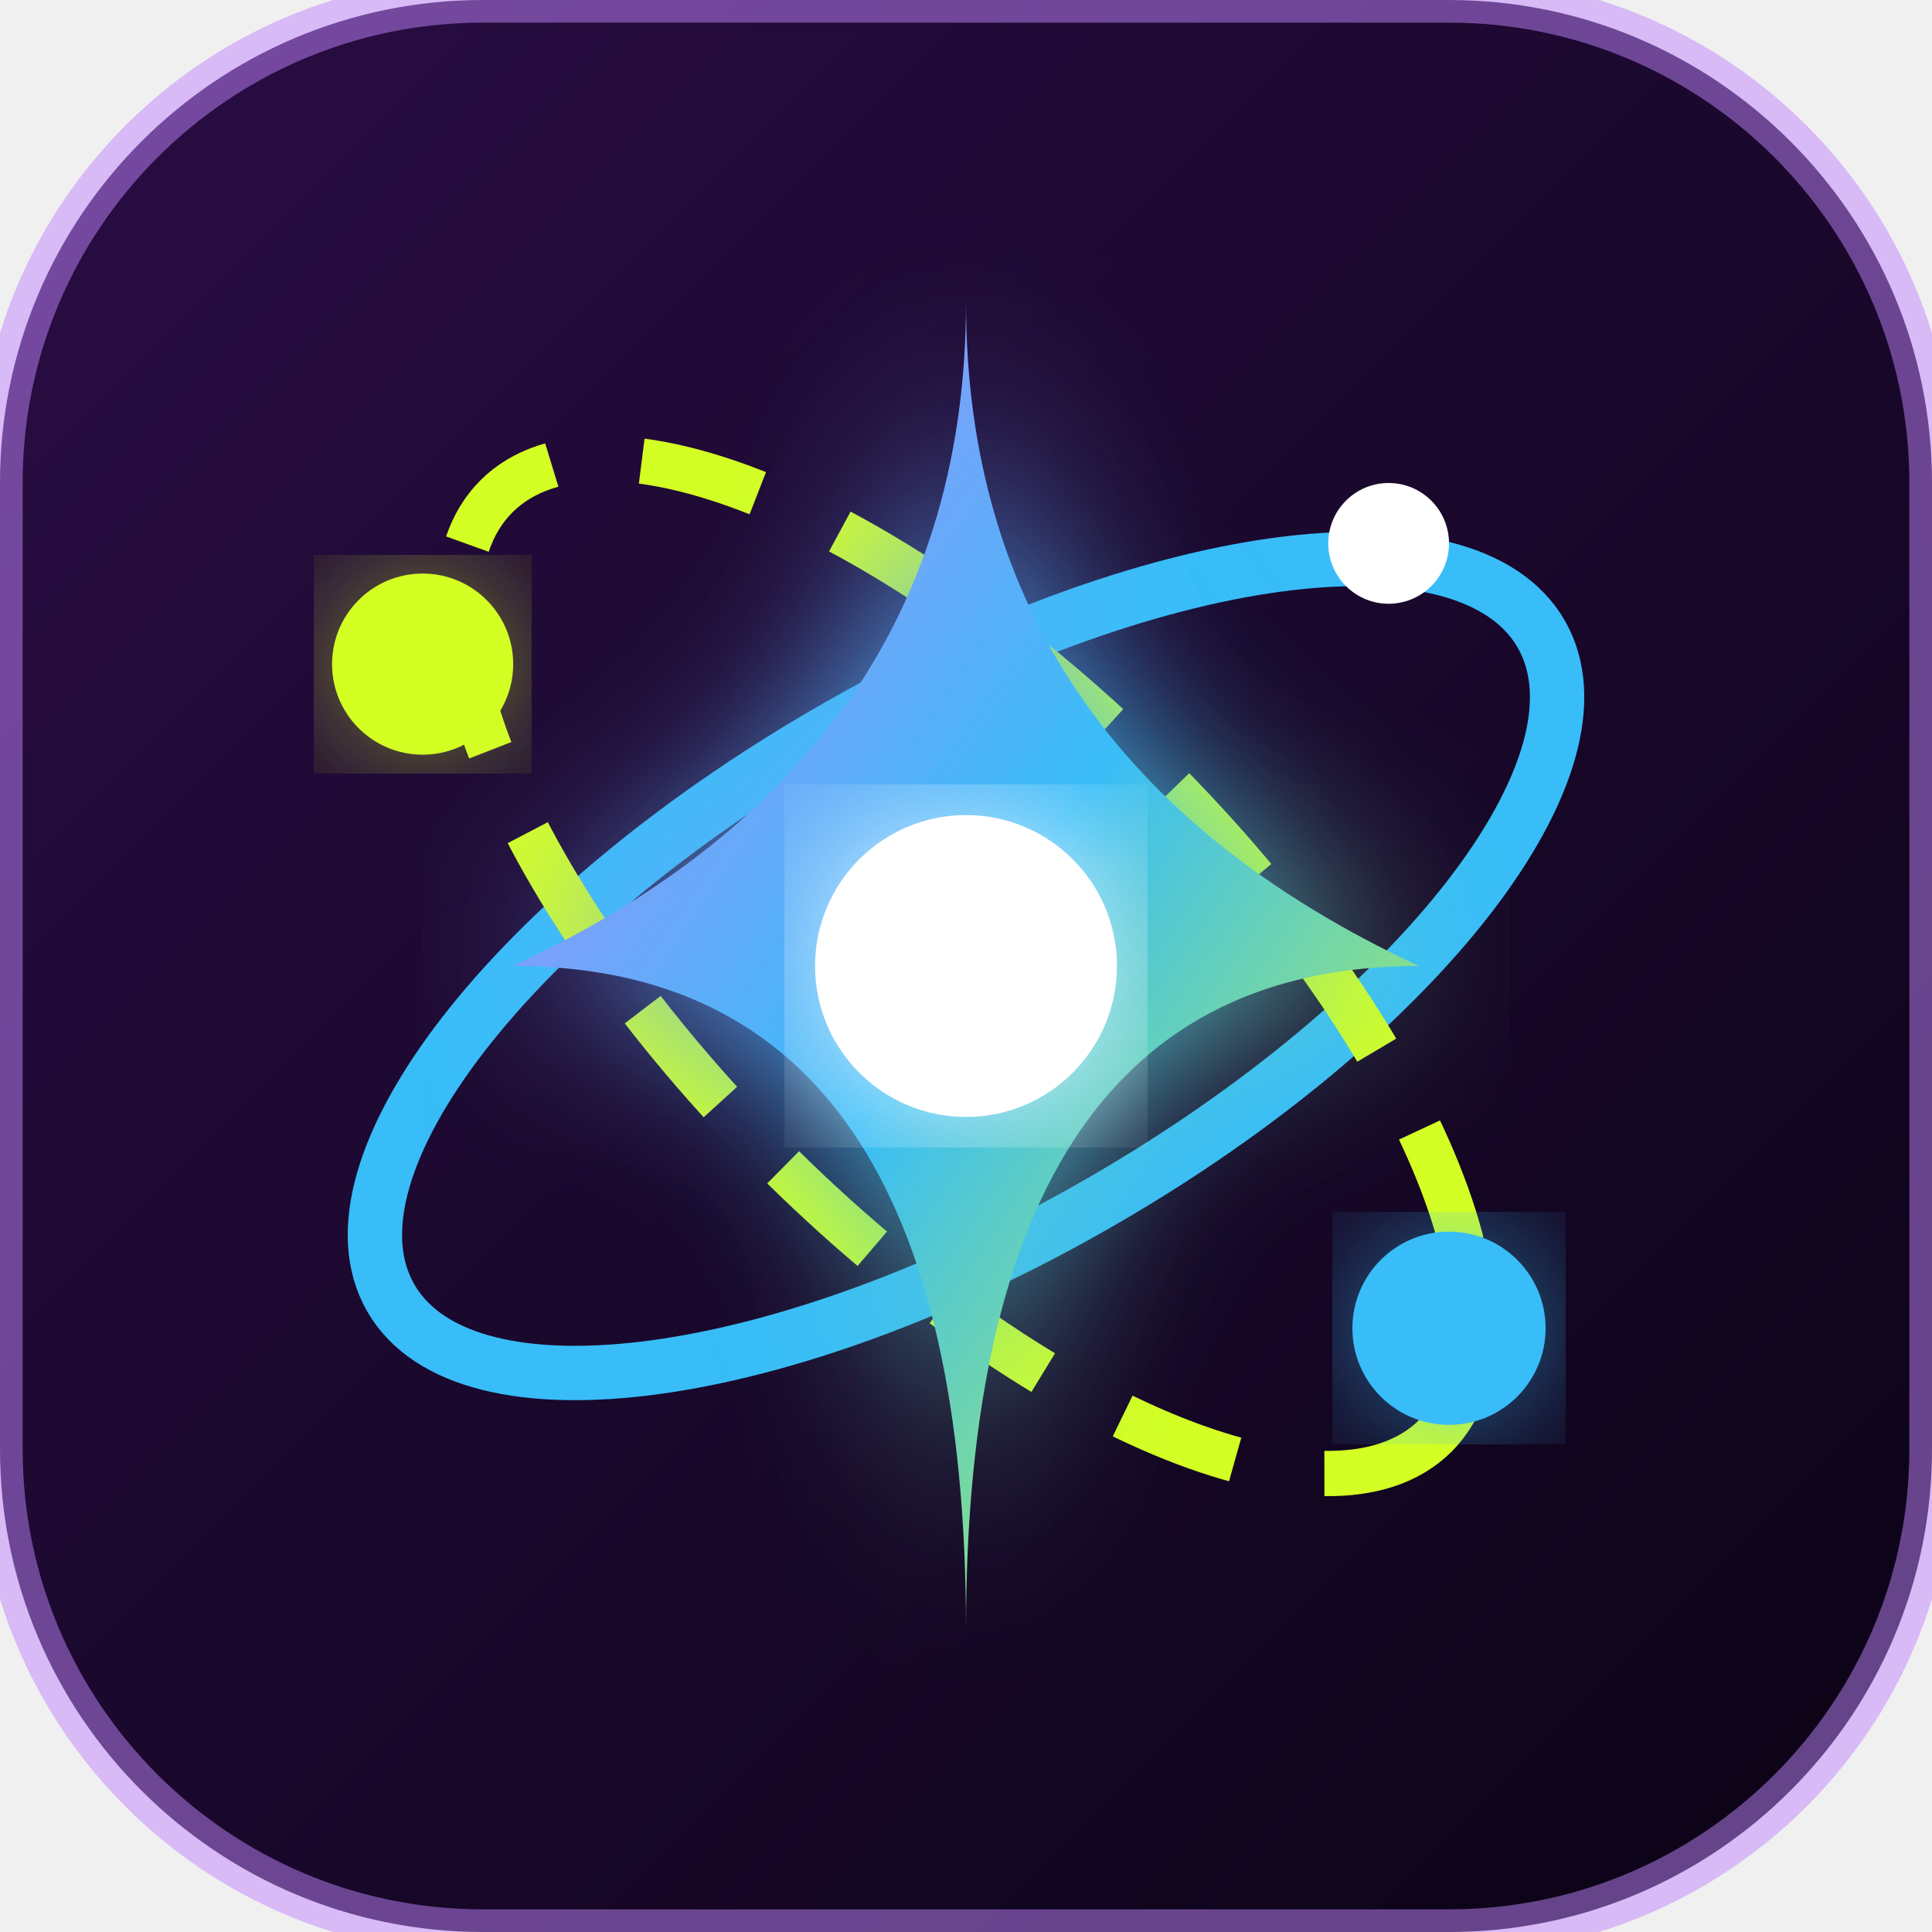
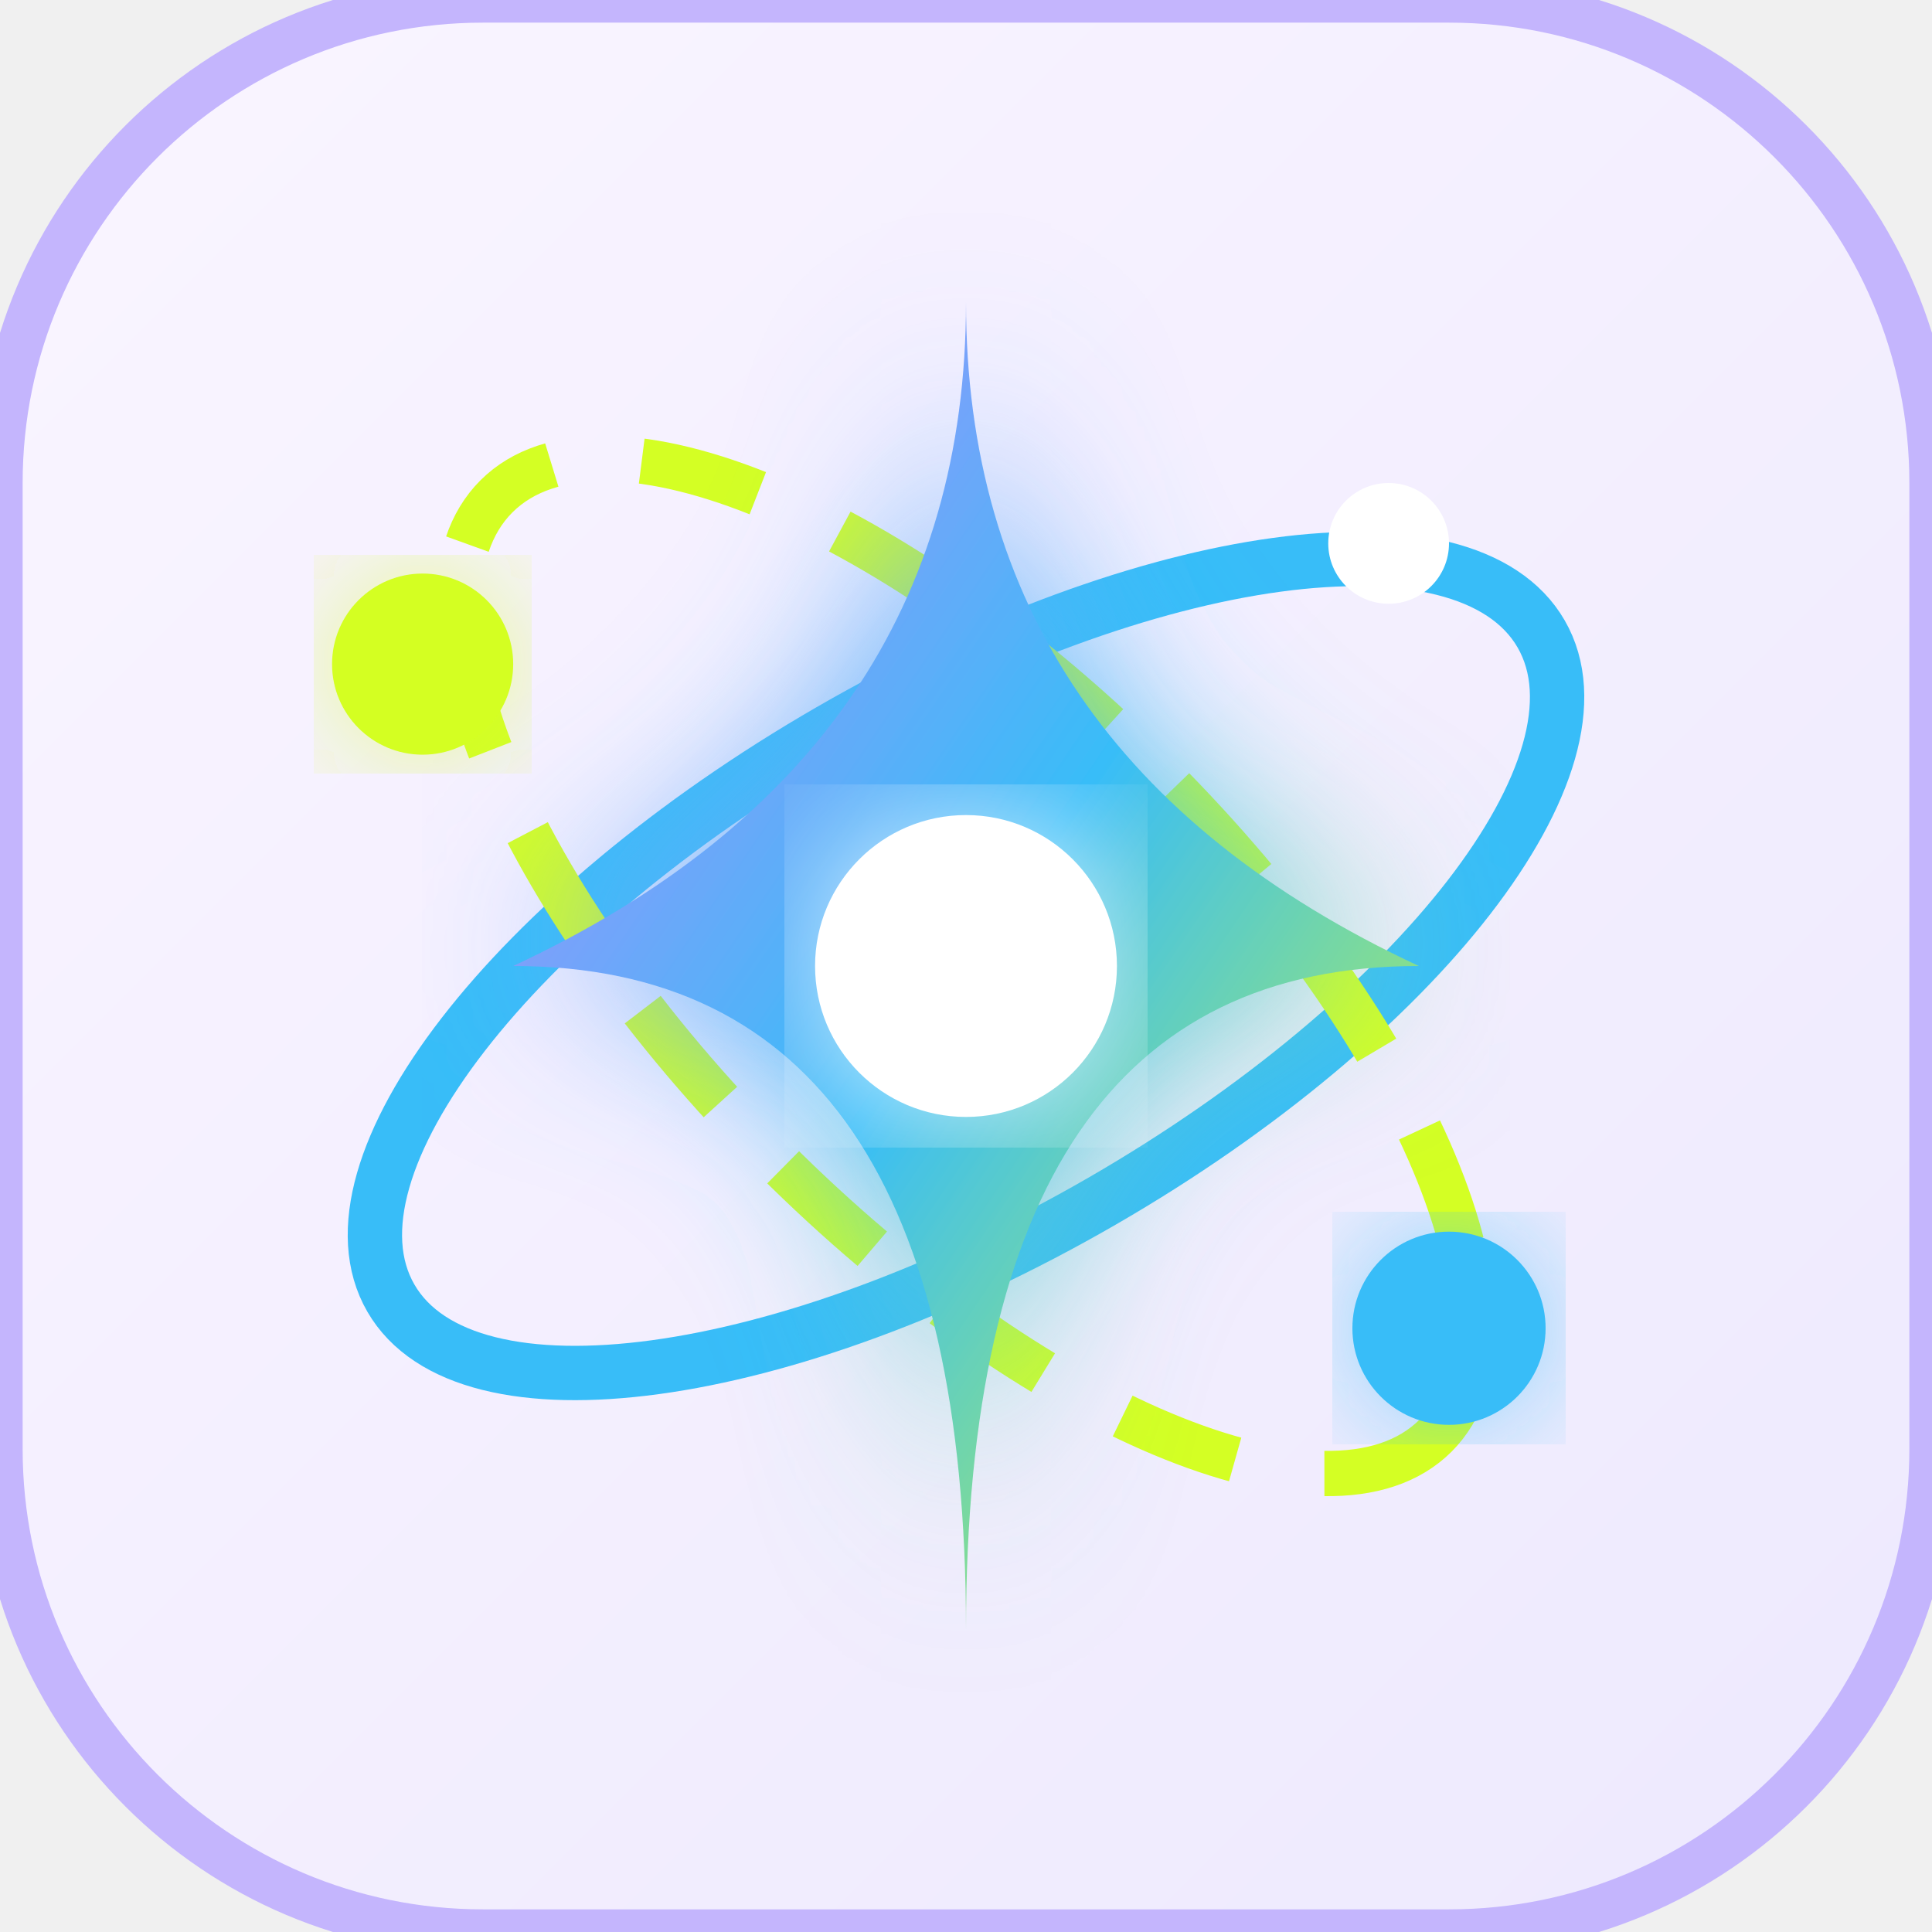
<svg xmlns="http://www.w3.org/2000/svg" viewBox="0 0 64 64" width="64" height="64">
  <defs>
    <linearGradient id="ai_bg" x1="0" y1="0" x2="1" y2="1">
-       <stop offset="0%" stop-color="#2a0d45" />
-       <stop offset="100%" stop-color="#0a0314" />
+       <stop offset="0%" stop-color="#faf5ff" />
+       <stop offset="100%" stop-color="#ede9fe" />
    </linearGradient>
    <linearGradient id="ai_grad" x1="0" y1="0" x2="1" y2="1">
      <stop offset="0%" stop-color="#c084fc" />
      <stop offset="50%" stop-color="#38bdf8" />
      <stop offset="100%" stop-color="#d4ff24" />
    </linearGradient>
    <filter id="ai_glow">
      <feGaussianBlur stdDeviation="3" result="blur" />
      <feMerge>
        <feMergeNode in="blur" />
        <feMergeNode in="SourceGraphic" />
      </feMerge>
    </filter>
  </defs>
  <rect width="64" height="64" rx="16" fill="url(#ai_bg)" />
-   <rect width="64" height="64" rx="16" fill="none" stroke="rgba(192,132,252,0.5)" stroke-width="1.5" />
+   <rect width="64" height="64" rx="16" fill="none" stroke="#c4b5fd" stroke-width="1.5" />
  <ellipse cx="32" cy="32" rx="22" ry="9" fill="none" stroke="#38bdf8" stroke-width="1.8" transform="rotate(-30 32 32)" />
  <ellipse cx="32" cy="32" rx="22" ry="9" fill="none" stroke="#d4ff24" stroke-width="1.5" stroke-dasharray="4 3" transform="rotate(45 32 32)" />
  <path d="M32 10 Q32 25 17 32 Q32 32 32 54 Q32 32 47 32 Q32 25 32 10 Z" fill="url(#ai_grad)" filter="url(#ai_glow)" />
  <circle cx="32" cy="32" r="5" fill="#ffffff" filter="url(#ai_glow)" />
  <circle cx="14" cy="22" r="3" fill="#d4ff24" filter="url(#ai_glow)" />
  <circle cx="48" cy="44" r="3.2" fill="#38bdf8" filter="url(#ai_glow)" />
  <circle cx="46" cy="18" r="2" fill="#ffffff" />
</svg>
